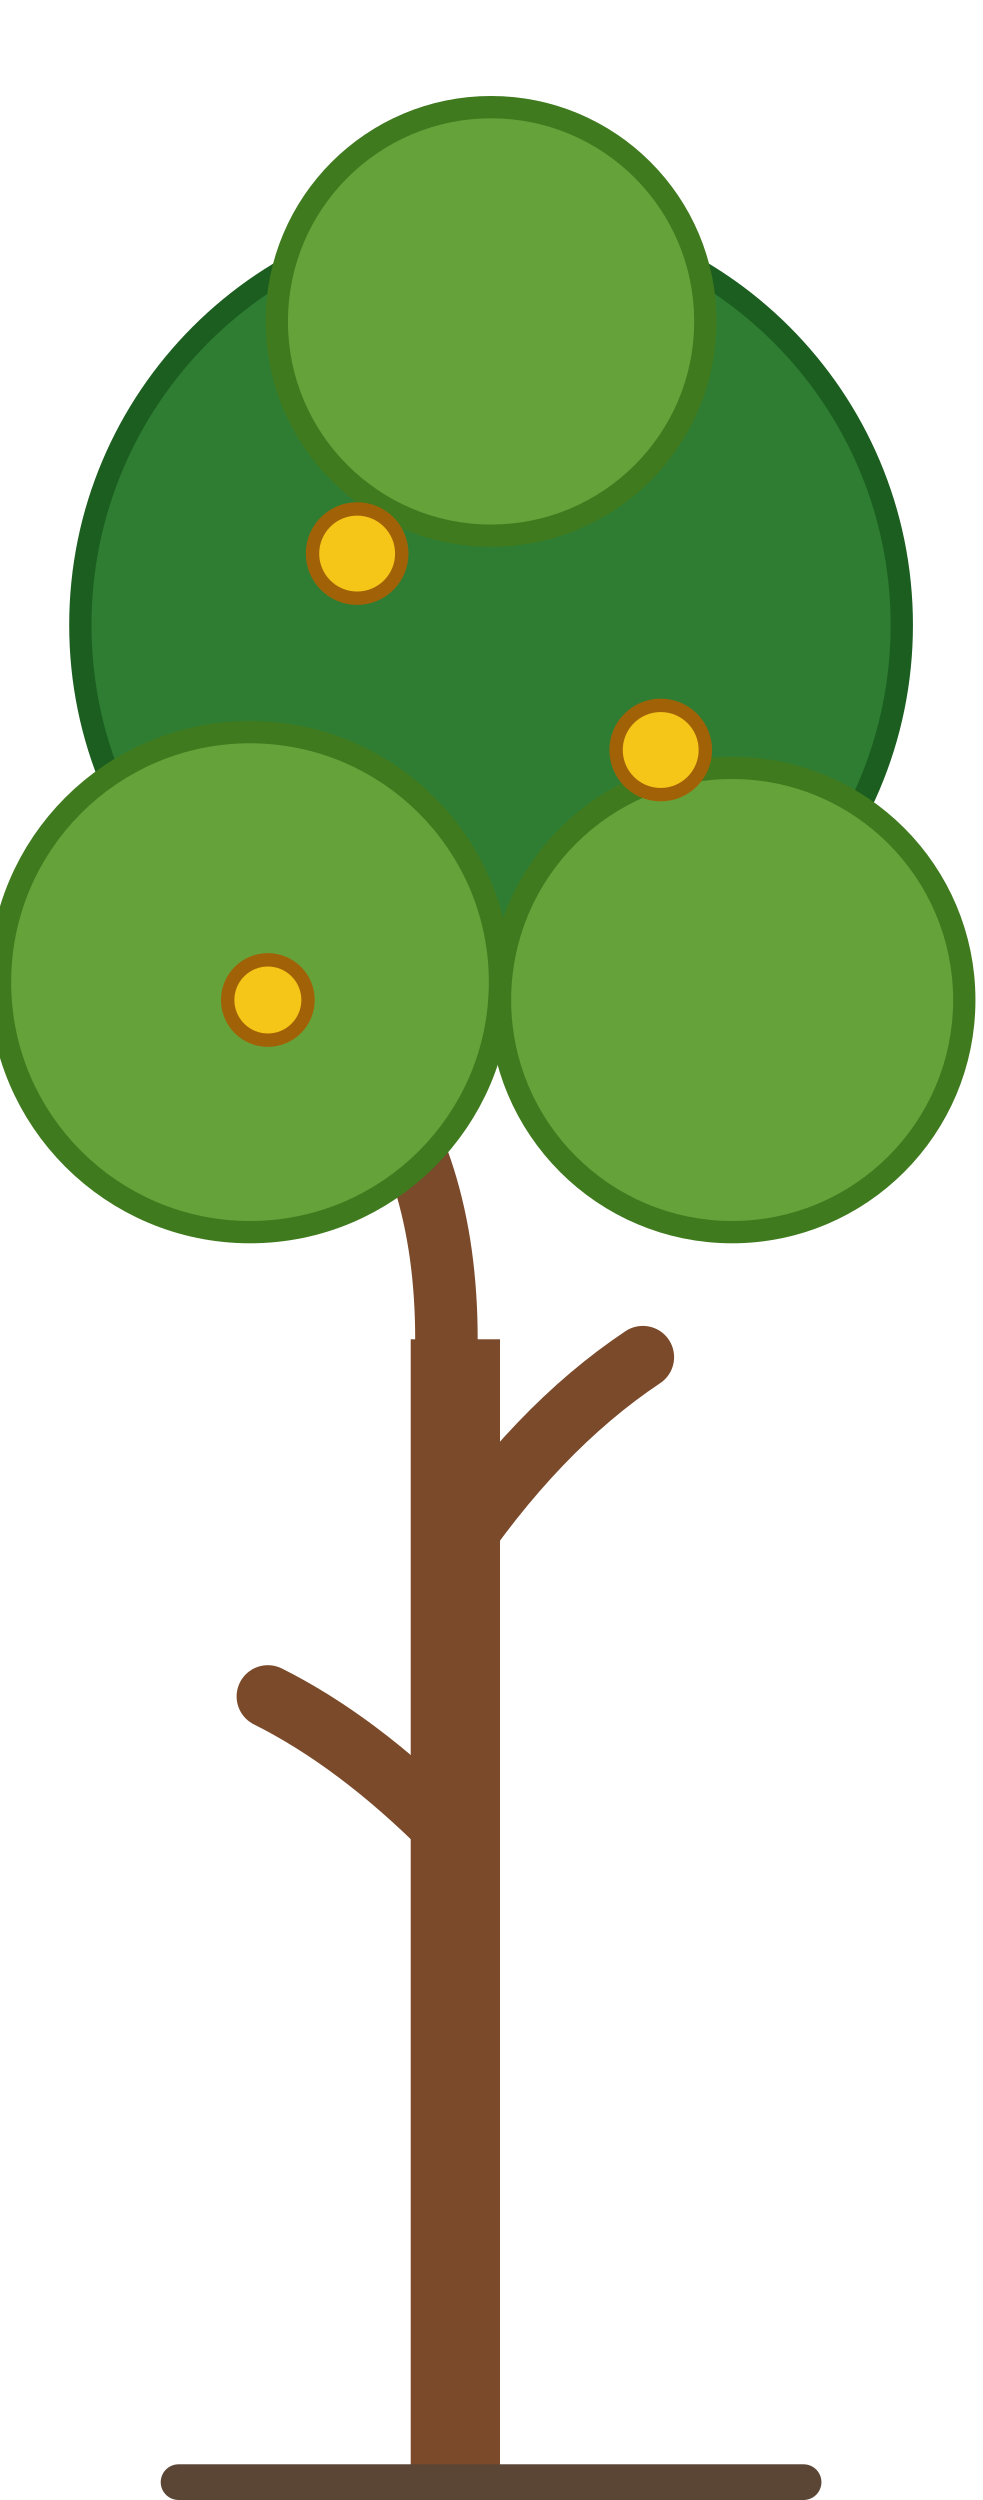
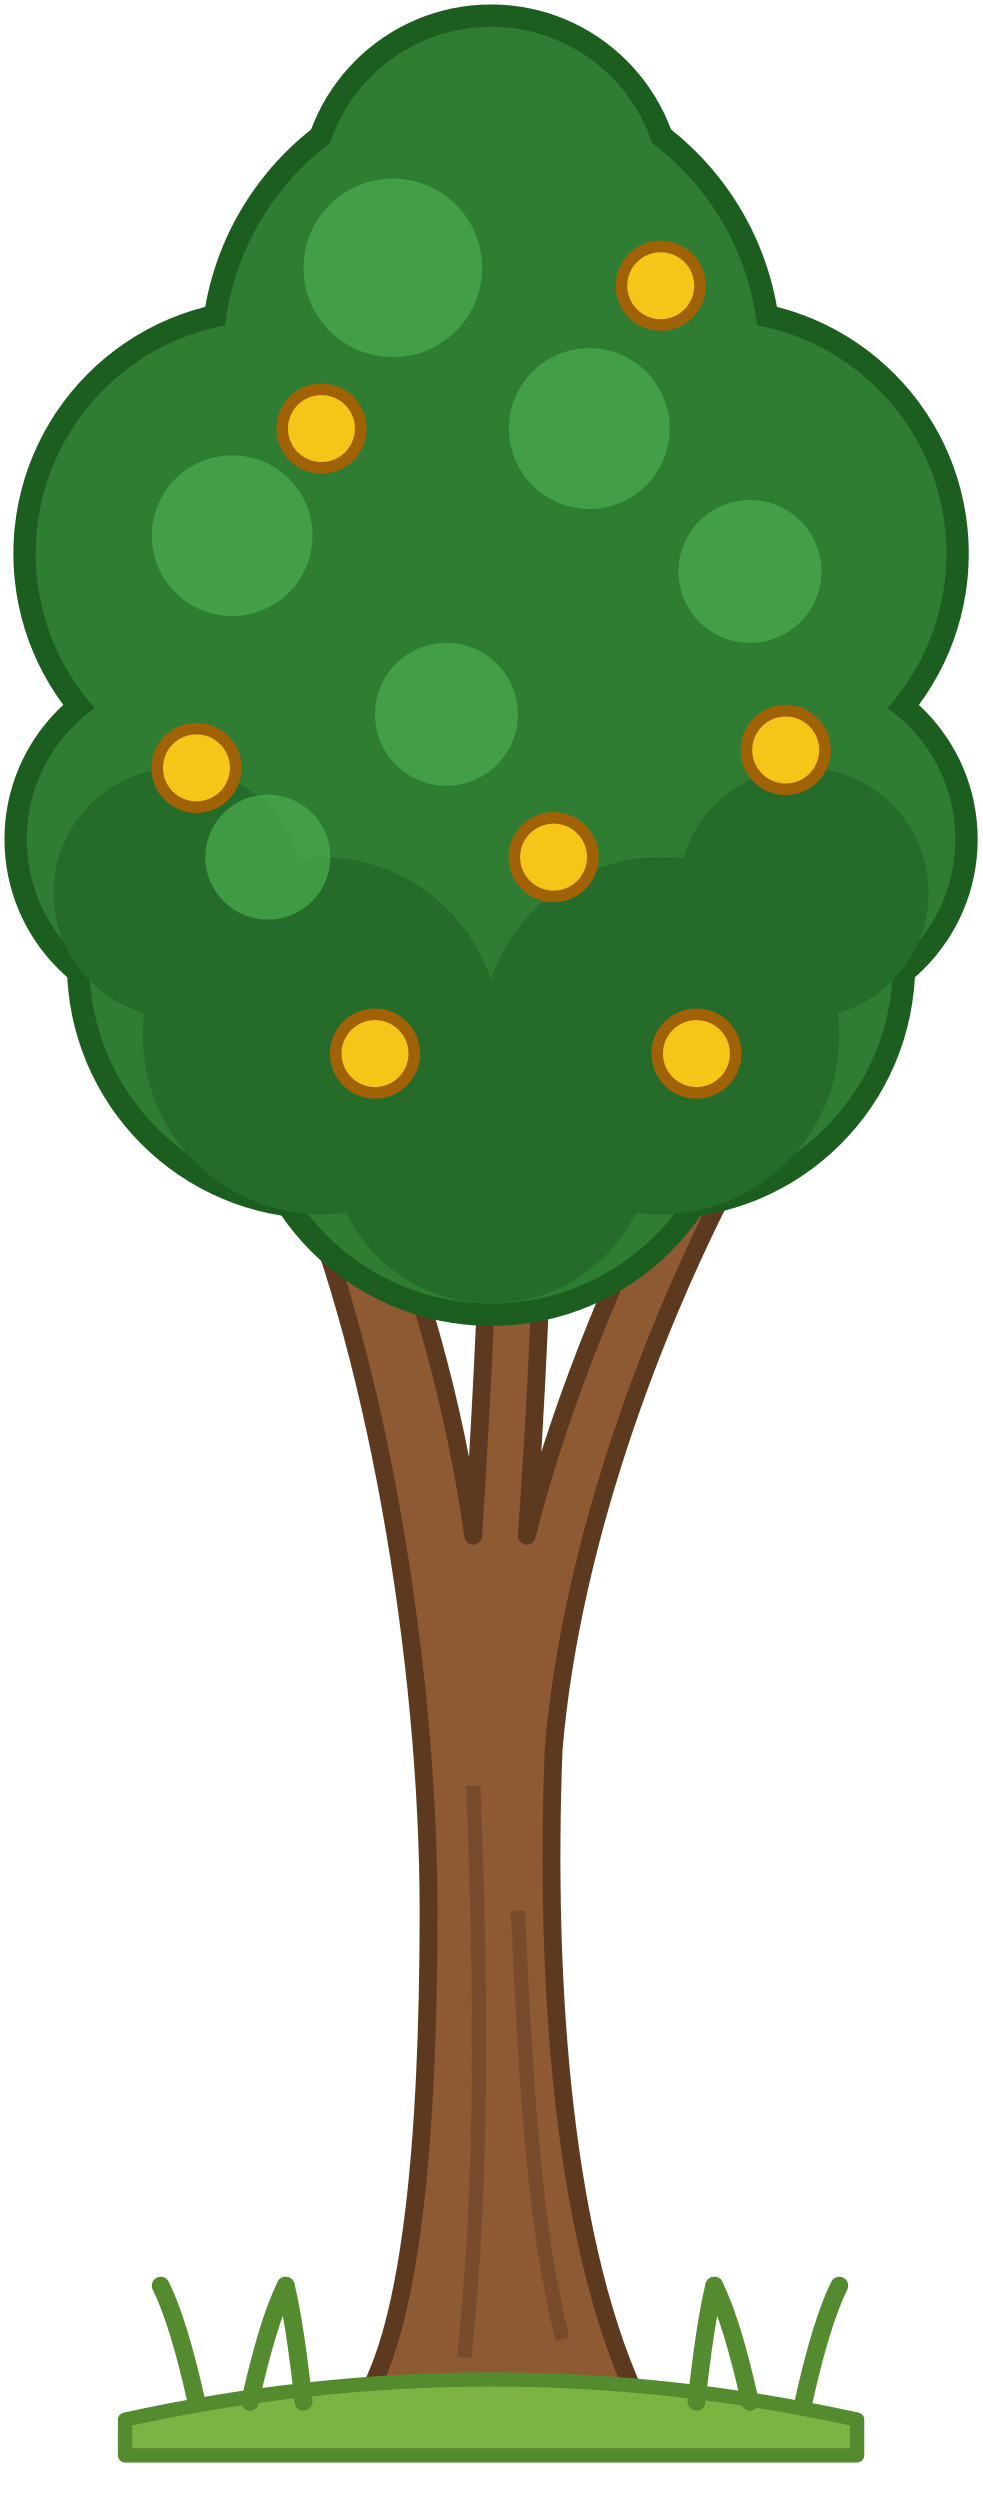
<svg xmlns="http://www.w3.org/2000/svg" width="110" height="280" viewBox="0 0 110 280">
-   <path d="M50 280 L50 150 Q50 130 40 118 M50 175 Q60 160 72 152 M50 205 Q40 195 30 190" stroke="#7A4A2A" stroke-width="7" fill="none" stroke-linecap="round" />
-   <path d="M46 280 L46 150 L56 150 L56 280 Z" fill="#7A4A2A" />
-   <circle cx="55" cy="70" r="46" fill="#2E7D32" stroke="#1B5E20" stroke-width="2.5" />
-   <circle cx="28" cy="110" r="28" fill="#66A23A" stroke="#3F7A1E" stroke-width="2.5" />
-   <circle cx="82" cy="112" r="26" fill="#66A23A" stroke="#3F7A1E" stroke-width="2.5" />
-   <circle cx="55" cy="36" r="24" fill="#66A23A" stroke="#3F7A1E" stroke-width="2.5" />
-   <circle cx="40" cy="62" r="5" fill="#F5C518" stroke="#A16207" stroke-width="1.5" />
-   <circle cx="74" cy="84" r="5" fill="#F5C518" stroke="#A16207" stroke-width="1.5" />
-   <circle cx="30" cy="112" r="4.5" fill="#F5C518" stroke="#A16207" stroke-width="1.5" />
-   <path d="M20 278 L90 278" stroke="#5B4636" stroke-width="4" stroke-linecap="round" />
+   <path d="M40 270 C 46 262, 48 240, 48 214 C 48 186, 42 150, 32 128 L 39 124 C 47 142, 51 158, 53 172 C 54 156, 55 138, 55 120 L 61 120 C 61 140, 60 158, 59 172 C 63 156, 70 140, 78 124 L 84 128 C 74 146, 64 172, 62 196 C 61 222, 63 252, 72 270 Z" fill="#8D5A34" stroke="#5D3A1F" stroke-width="2" stroke-linejoin="round" />
+   <path d="M53 200 C 54 225, 54 245, 52 264 M58 214 C 59 236, 60 250, 63 262" stroke="#5D3A1F" stroke-opacity="0.45" stroke-width="1.6" fill="none" />
+   <circle cx="55" cy="40" r="30" fill="#1B5E20" stroke="#1B5E20" stroke-width="5" />
+   <circle cx="30" cy="62" r="26" fill="#1B5E20" stroke="#1B5E20" stroke-width="5" />
+   <circle cx="80" cy="62" r="26" fill="#1B5E20" stroke="#1B5E20" stroke-width="5" />
+   <circle cx="55" cy="72" r="32" fill="#1B5E20" stroke="#1B5E20" stroke-width="5" />
+   <circle cx="21" cy="94" r="18" fill="#1B5E20" stroke="#1B5E20" stroke-width="5" />
+   <circle cx="89" cy="94" r="18" fill="#1B5E20" stroke="#1B5E20" stroke-width="5" />
+   <circle cx="36" cy="108" r="26" fill="#1B5E20" stroke="#1B5E20" stroke-width="5" />
+   <circle cx="74" cy="108" r="26" fill="#1B5E20" stroke="#1B5E20" stroke-width="5" />
+   <circle cx="55" cy="120" r="26" fill="#1B5E20" stroke="#1B5E20" stroke-width="5" />
+   <circle cx="55" cy="22" r="19" fill="#1B5E20" stroke="#1B5E20" stroke-width="5" />
+   <circle cx="55" cy="40" r="30" fill="#2E7D32" />
+   <circle cx="30" cy="62" r="26" fill="#2E7D32" />
+   <circle cx="80" cy="62" r="26" fill="#2E7D32" />
+   <circle cx="55" cy="72" r="32" fill="#2E7D32" />
+   <circle cx="21" cy="94" r="18" fill="#2E7D32" />
+   <circle cx="89" cy="94" r="18" fill="#2E7D32" />
+   <circle cx="36" cy="108" r="26" fill="#2E7D32" />
+   <circle cx="74" cy="108" r="26" fill="#2E7D32" />
+   <circle cx="55" cy="120" r="26" fill="#2E7D32" />
+   <circle cx="55" cy="22" r="19" fill="#2E7D32" />
+   <circle cx="36" cy="116" r="20" fill="#256B29" />
+   <circle cx="74" cy="116" r="20" fill="#256B29" />
+   <circle cx="55" cy="128" r="18" fill="#256B29" />
+   <circle cx="20" cy="100" r="14" fill="#256B29" />
+   <circle cx="90" cy="100" r="14" fill="#256B29" />
+   <circle cx="44" cy="30" r="10" fill="#4CAF50" fill-opacity="0.7" />
+   <circle cx="66" cy="48" r="9" fill="#4CAF50" fill-opacity="0.7" />
+   <circle cx="26" cy="60" r="9" fill="#4CAF50" fill-opacity="0.7" />
+   <circle cx="84" cy="64" r="8" fill="#4CAF50" fill-opacity="0.7" />
+   <circle cx="50" cy="80" r="8" fill="#4CAF50" fill-opacity="0.7" />
+   <circle cx="30" cy="96" r="7" fill="#4CAF50" fill-opacity="0.7" />
+   <circle cx="36" cy="48" r="4.4" fill="#F5C518" stroke="#A16207" stroke-width="1.3" />
+   <circle cx="74" cy="32" r="4.4" fill="#F5C518" stroke="#A16207" stroke-width="1.3" />
+   <circle cx="22" cy="86" r="4.4" fill="#F5C518" stroke="#A16207" stroke-width="1.3" />
+   <circle cx="88" cy="84" r="4.4" fill="#F5C518" stroke="#A16207" stroke-width="1.3" />
+   <circle cx="62" cy="96" r="4.4" fill="#F5C518" stroke="#A16207" stroke-width="1.3" />
+   <circle cx="42" cy="118" r="4.4" fill="#F5C518" stroke="#A16207" stroke-width="1.3" />
+   <circle cx="78" cy="118" r="4.4" fill="#F5C518" stroke="#A16207" stroke-width="1.3" />
+   <path d="M14 271 Q 55 262 96 271 L 96 275 L 14 275 Z" fill="#7CB342" stroke="#558B2F" stroke-width="1.6" stroke-linejoin="round" />
+   <path d="M22 269 q -2 -9 -4 -13" stroke="#558B2F" stroke-width="2" fill="none" stroke-linecap="round" />
+   <path d="M28 269 q 2 -9 4 -13" stroke="#558B2F" stroke-width="2" fill="none" stroke-linecap="round" />
+   <path d="M34 269 q -1 -9 -2 -13" stroke="#558B2F" stroke-width="2" fill="none" stroke-linecap="round" />
+   <path d="M78 269 q 1 -9 2 -13" stroke="#558B2F" stroke-width="2" fill="none" stroke-linecap="round" />
+   <path d="M84 269 q -2 -9 -4 -13" stroke="#558B2F" stroke-width="2" fill="none" stroke-linecap="round" />
+   <path d="M90 269 q 2 -9 4 -13" stroke="#558B2F" stroke-width="2" fill="none" stroke-linecap="round" />
</svg>
